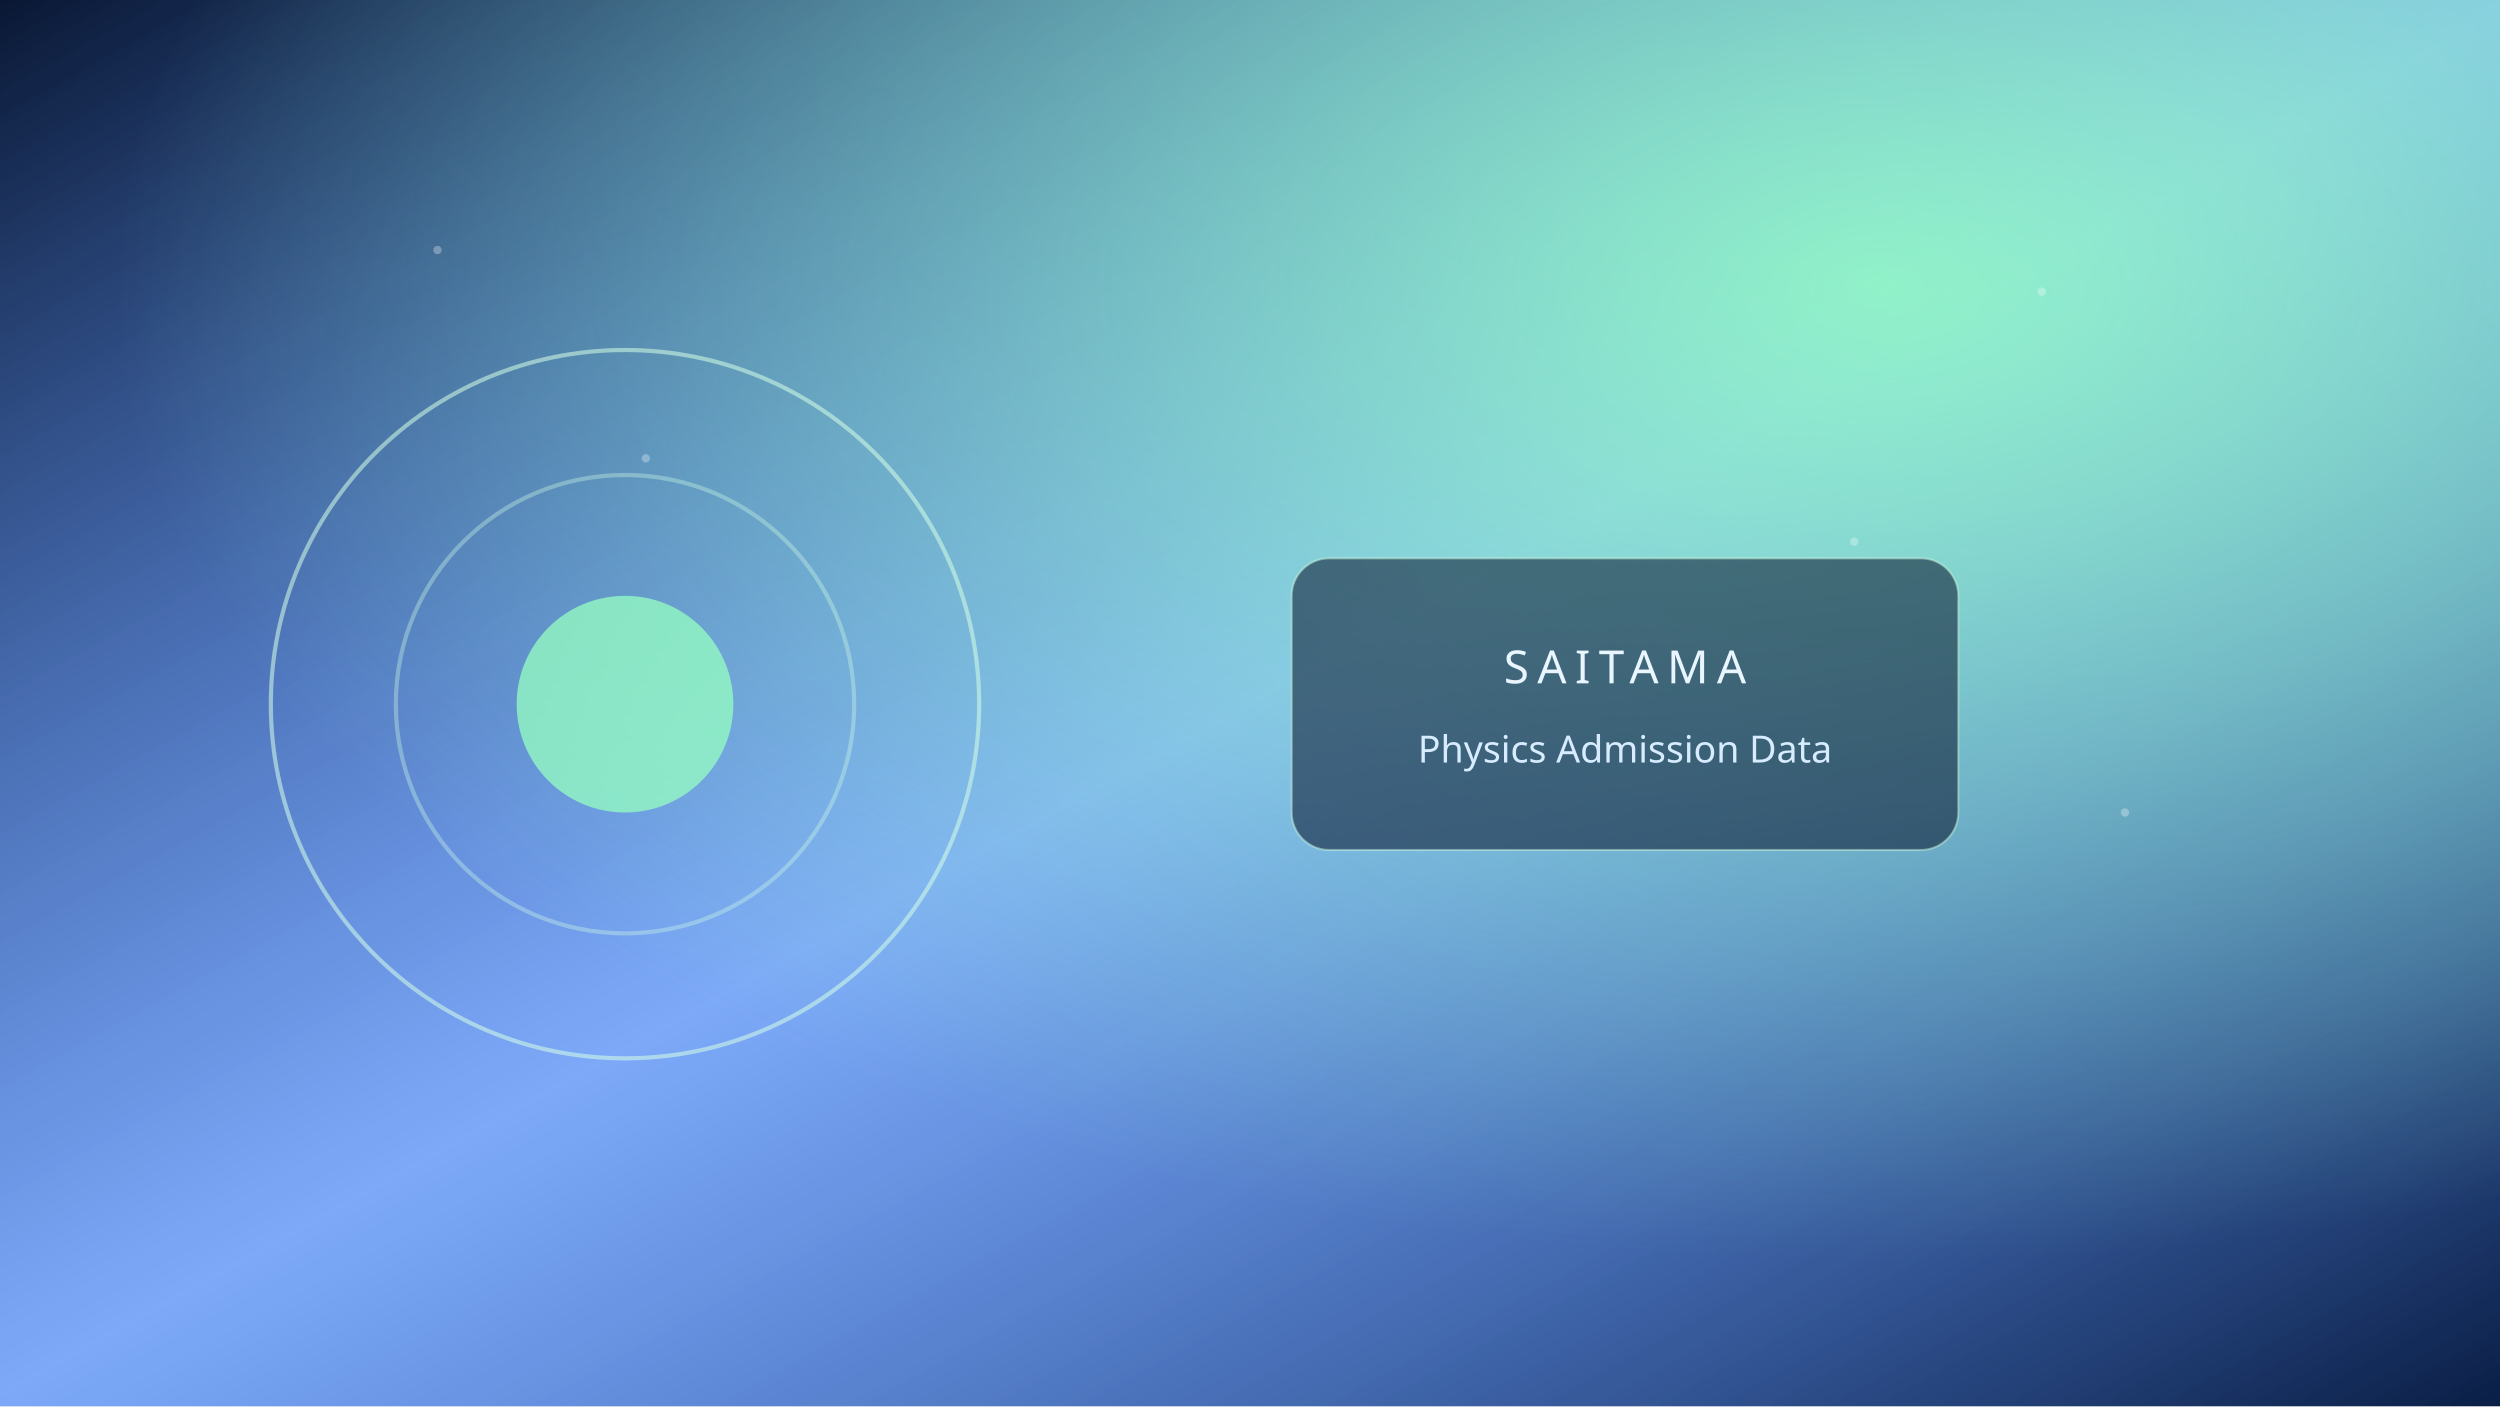
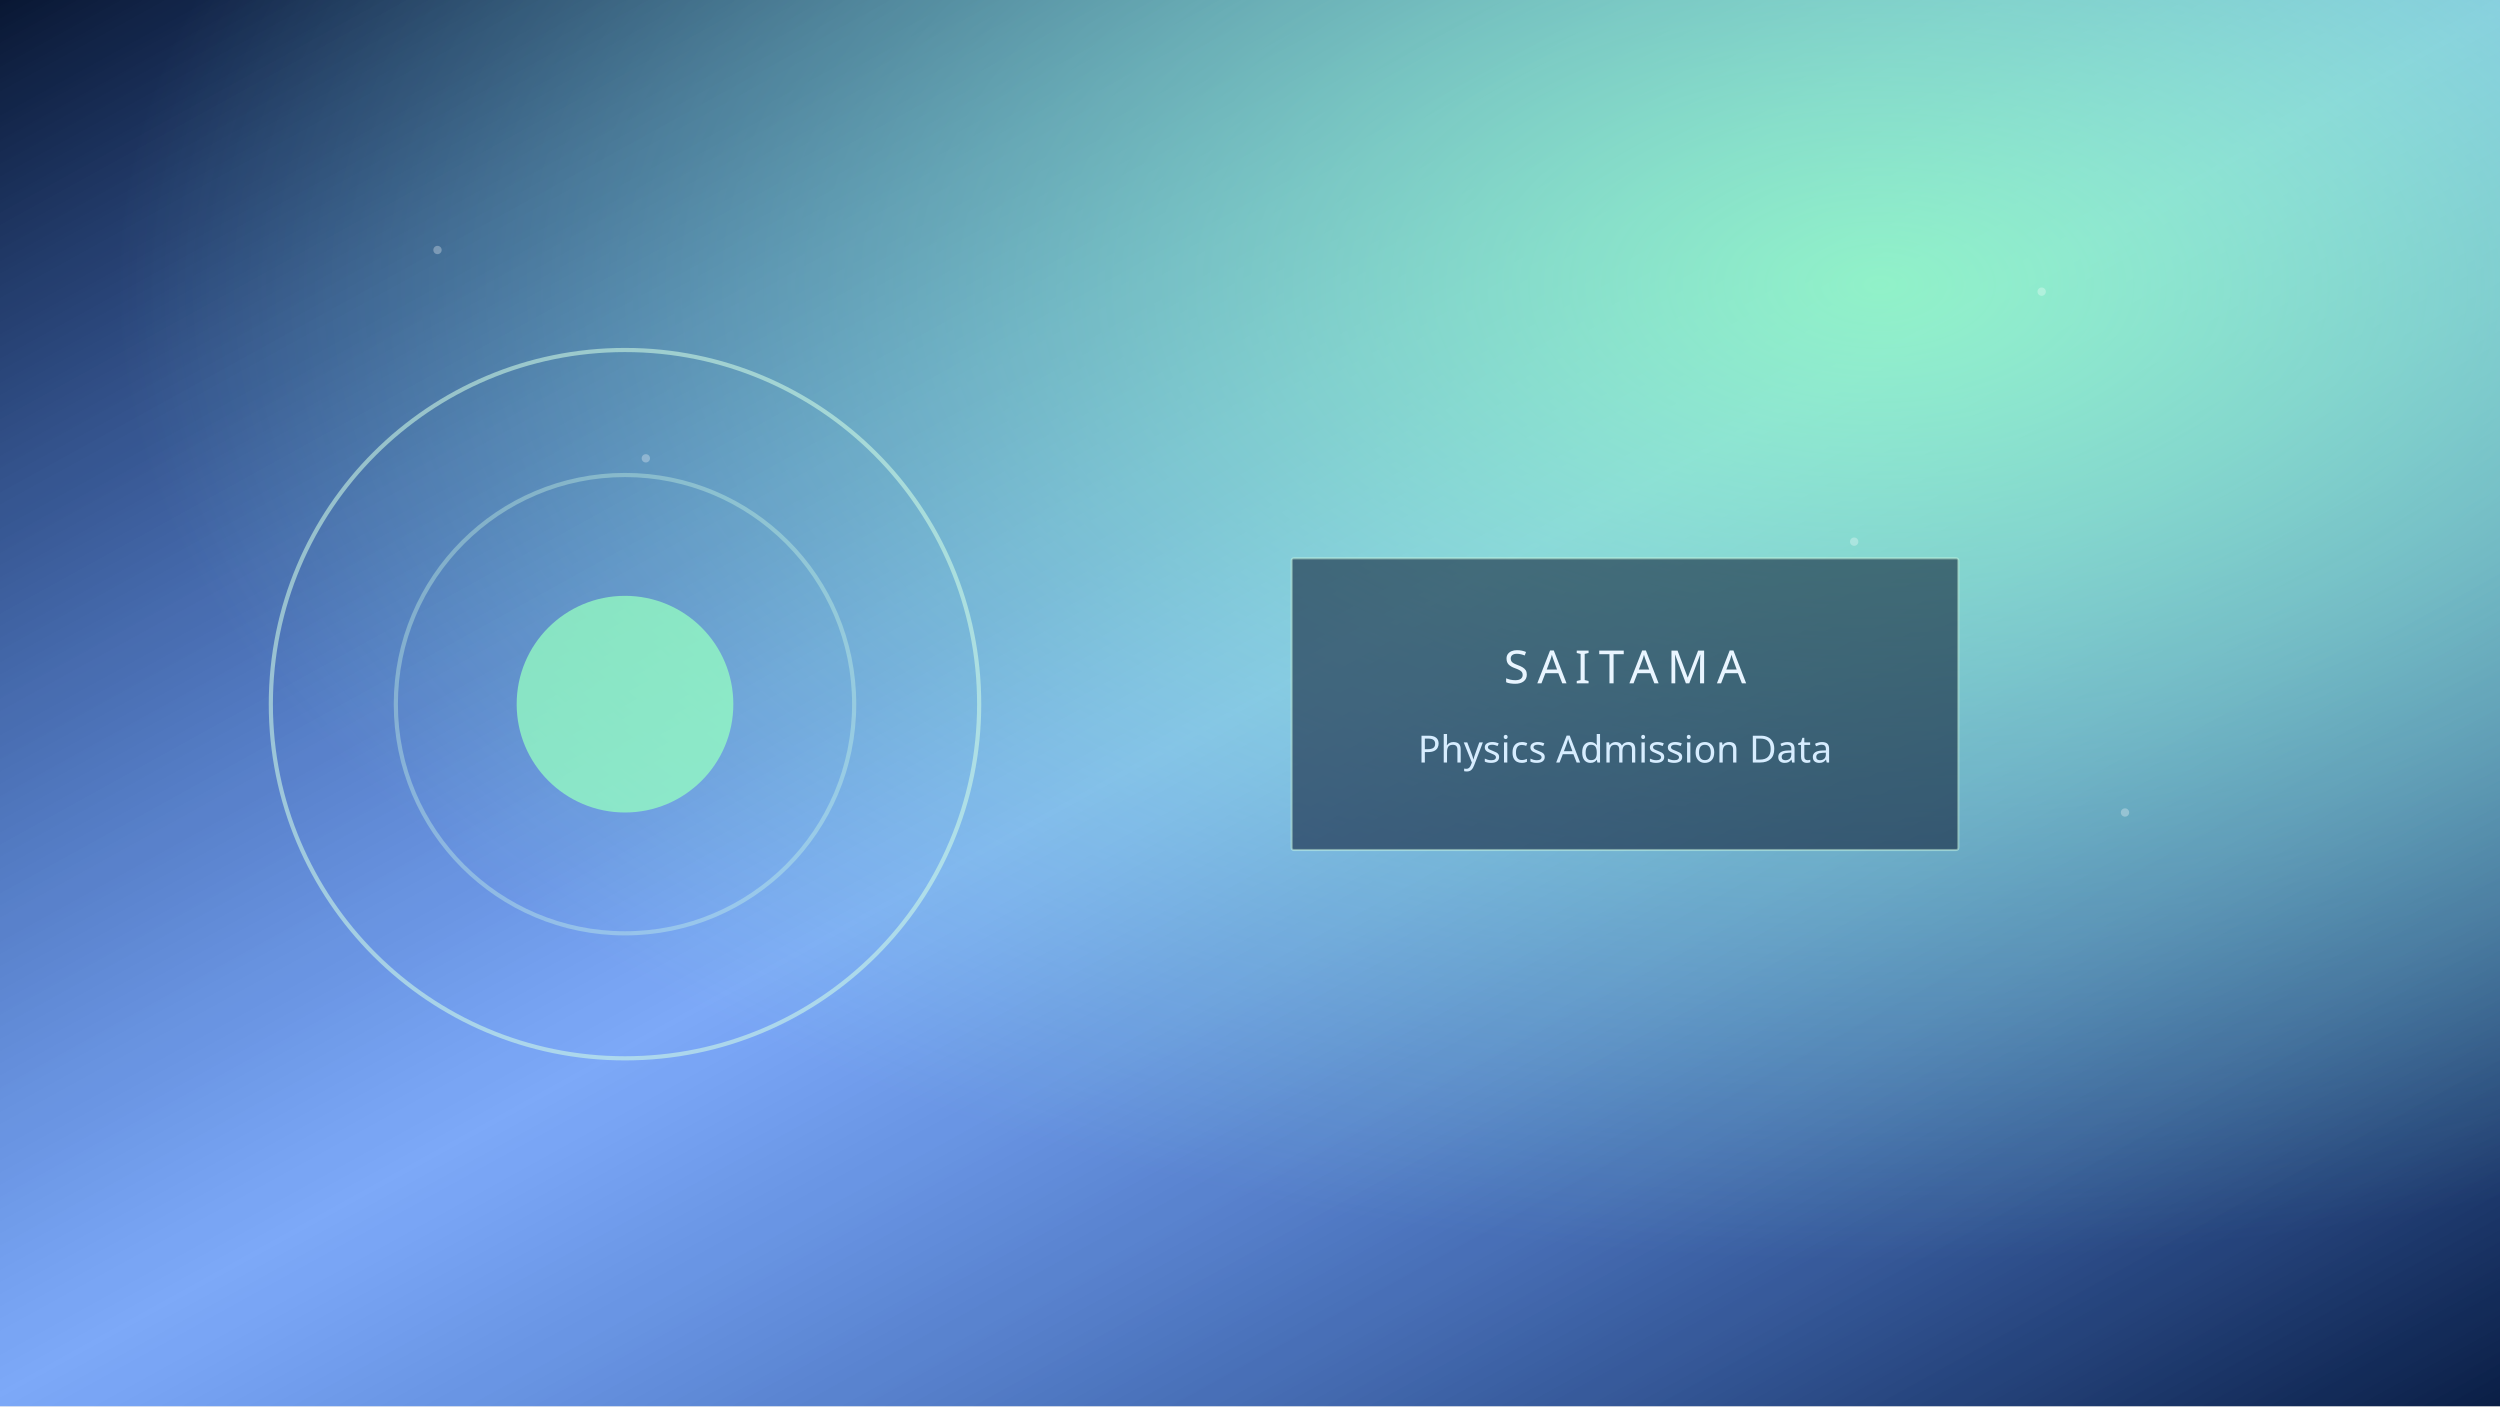
<svg xmlns="http://www.w3.org/2000/svg" viewBox="0 0 1200 675" role="img" aria-label="SAITAMA university image">
  <defs>
    <linearGradient id="bg" x1="0" y1="0" x2="1" y2="1">
      <stop offset="0%" stop-color="#091733" />
      <stop offset="50%" stop-color="#1f6fff" stop-opacity="0.55" />
      <stop offset="100%" stop-color="#0a1e45" />
    </linearGradient>
    <radialGradient id="halo" cx="0.75" cy="0.2" r="0.7">
      <stop offset="0%" stop-color="#95ffc1" stop-opacity="0.85" />
      <stop offset="100%" stop-color="#95ffc1" stop-opacity="0" />
    </radialGradient>
  </defs>
  <rect width="1200" height="675" fill="url(#bg)" />
  <rect width="1200" height="675" fill="url(#halo)" />
  <g opacity="0.3">
    <circle cx="210" cy="120" r="2" fill="white" />
    <circle cx="310" cy="220" r="2" fill="white" />
    <circle cx="980" cy="140" r="2" fill="white" />
    <circle cx="890" cy="260" r="2" fill="white" />
    <circle cx="1020" cy="390" r="2" fill="white" />
  </g>
  <g transform="translate(300,338)">
    <circle cx="0" cy="0" r="170" fill="none" stroke="#d4ffe6" stroke-opacity="0.55" stroke-width="2" />
    <circle cx="0" cy="0" r="110" fill="none" stroke="#d4ffe6" stroke-opacity="0.35" stroke-width="2" />
    <circle cx="0" cy="0" r="52" fill="#95ffc1" fill-opacity="0.75" />
  </g>
  <g transform="translate(780,338)">
-     <rect x="-160" y="-70" width="320" height="140" rx="18" fill="#08132d" fill-opacity="0.55" stroke="#d4ffe6" stroke-opacity="0.45" />
+     <rect x="-160" y="-70" width="320" height="140" rx="1" fill="#08132d" fill-opacity="0.55" stroke="#d4ffe6" stroke-opacity="0.45" />
    <text x="0" y="-10" text-anchor="middle" font-size="22" font-family="Segoe UI, Noto Sans JP, sans-serif" fill="#e9f5ff" letter-spacing="4">SAITAMA</text>
    <text x="0" y="28" text-anchor="middle" font-size="18" font-family="Segoe UI, Noto Sans JP, sans-serif" fill="#d7edff">Physics Admission Data</text>
  </g>
</svg>
